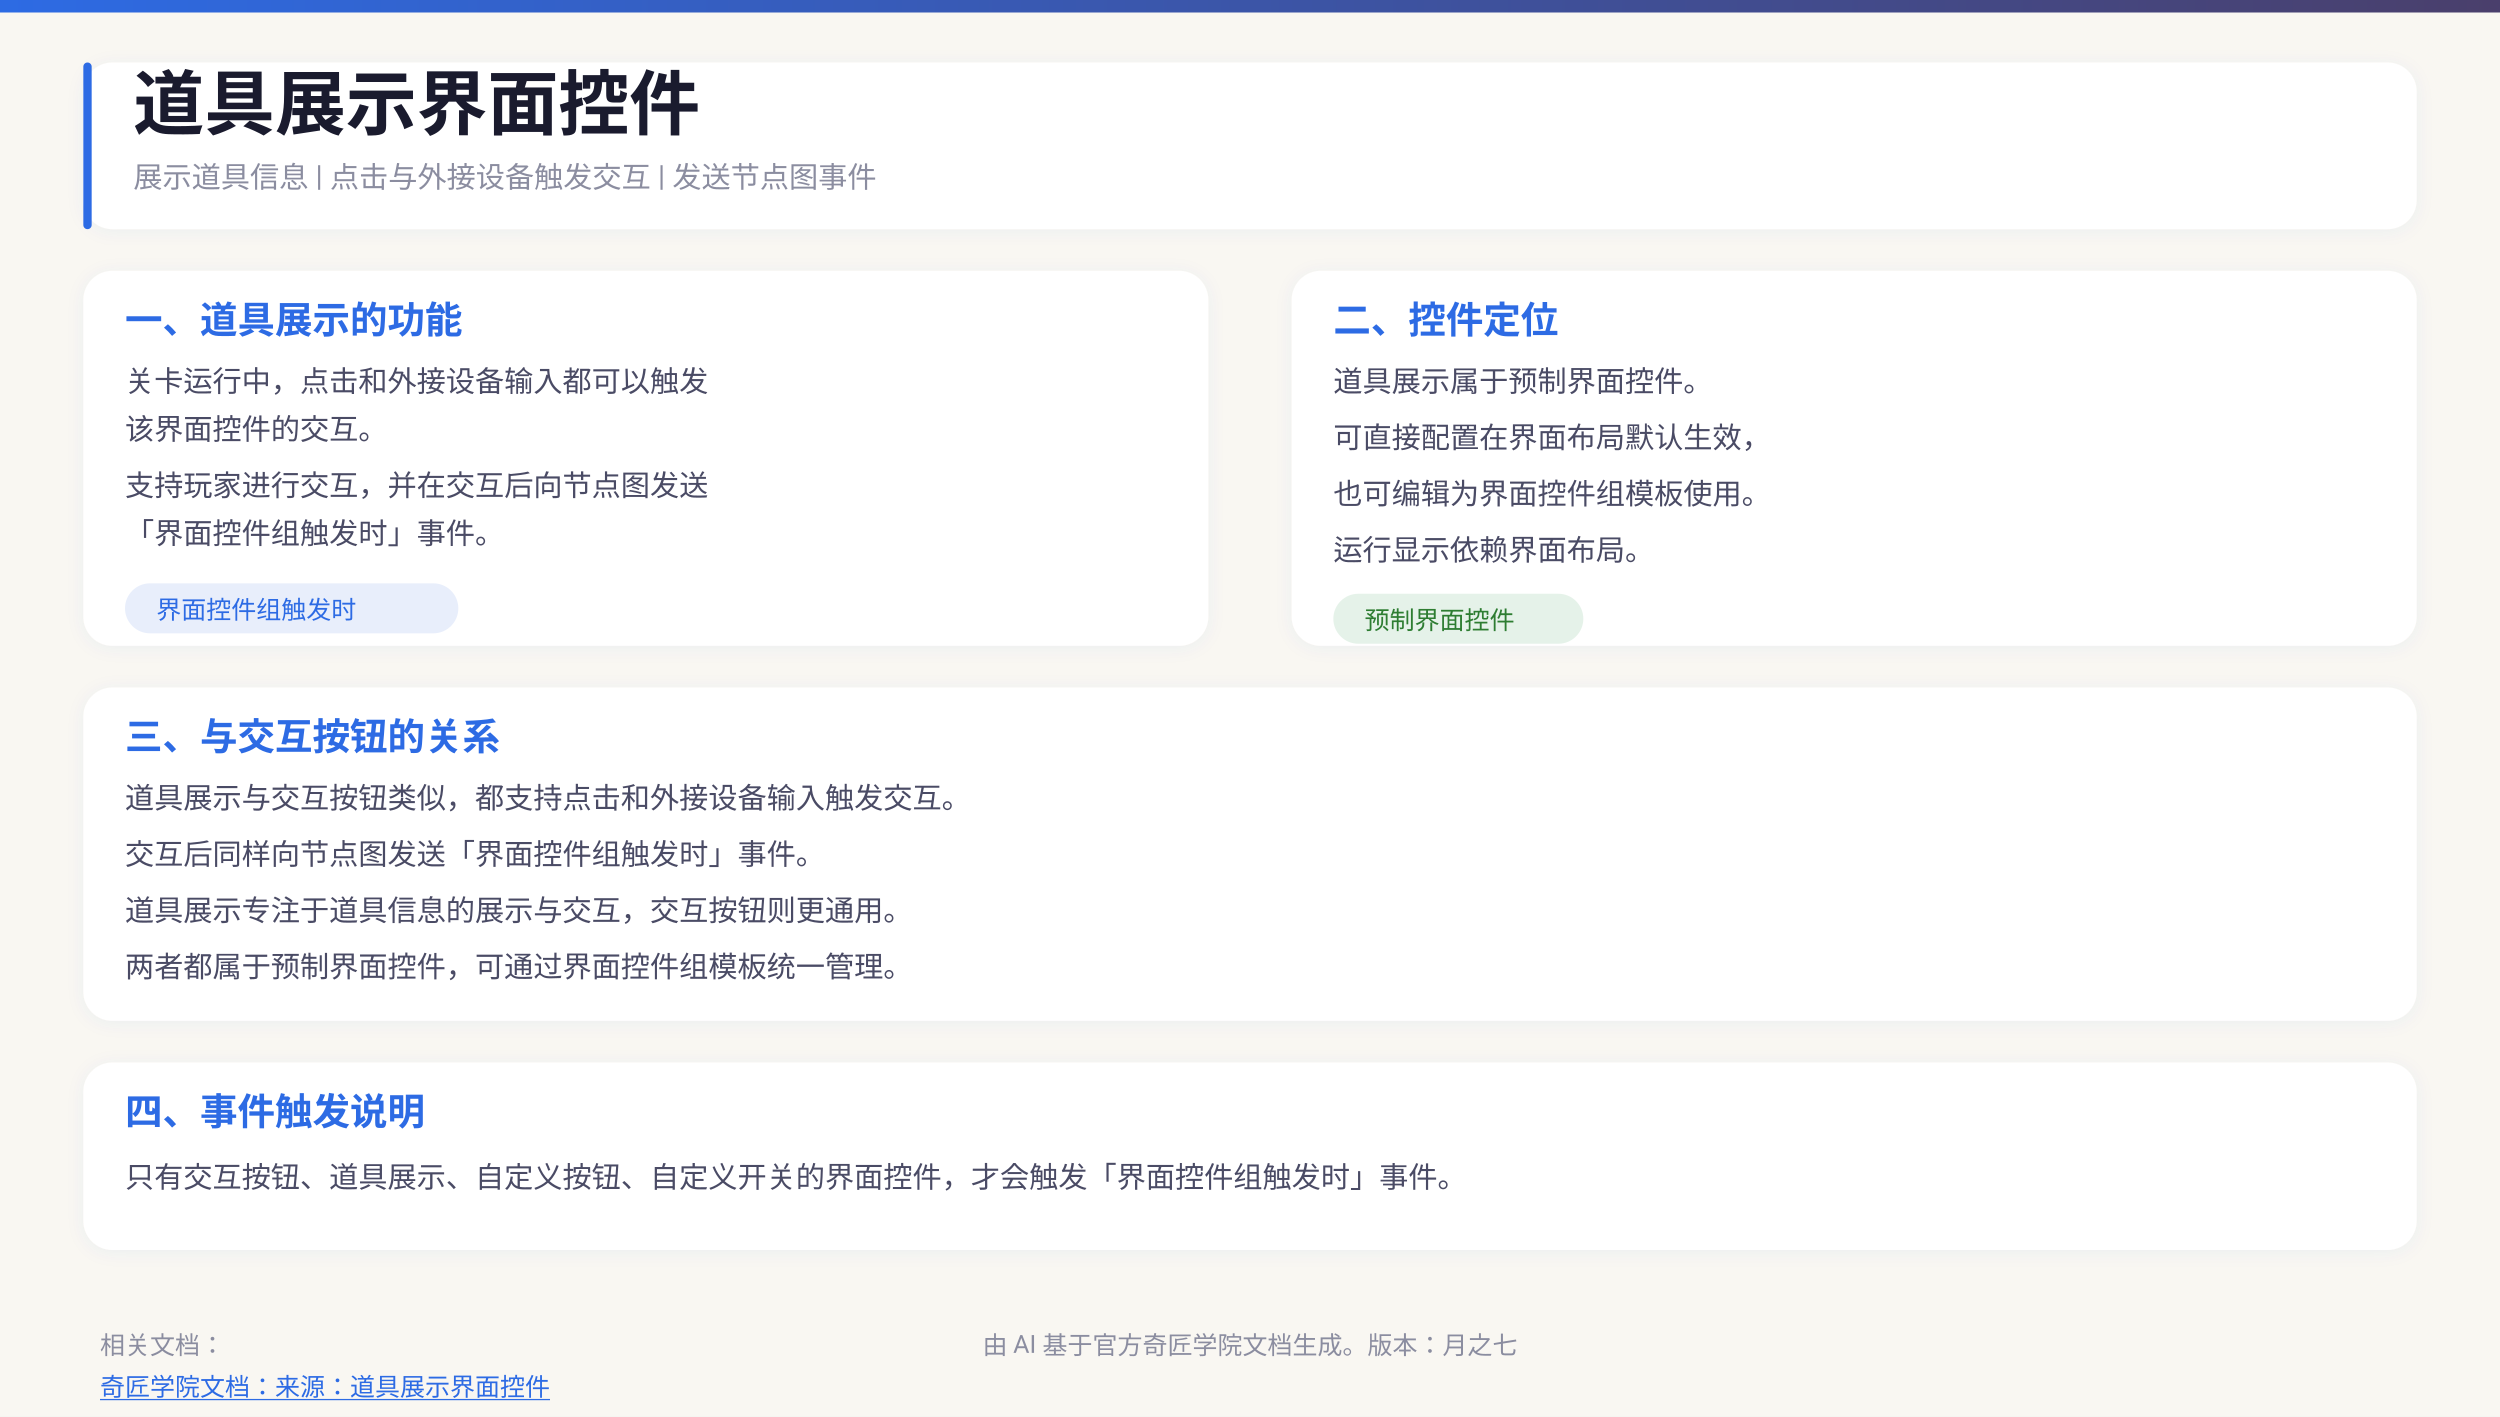
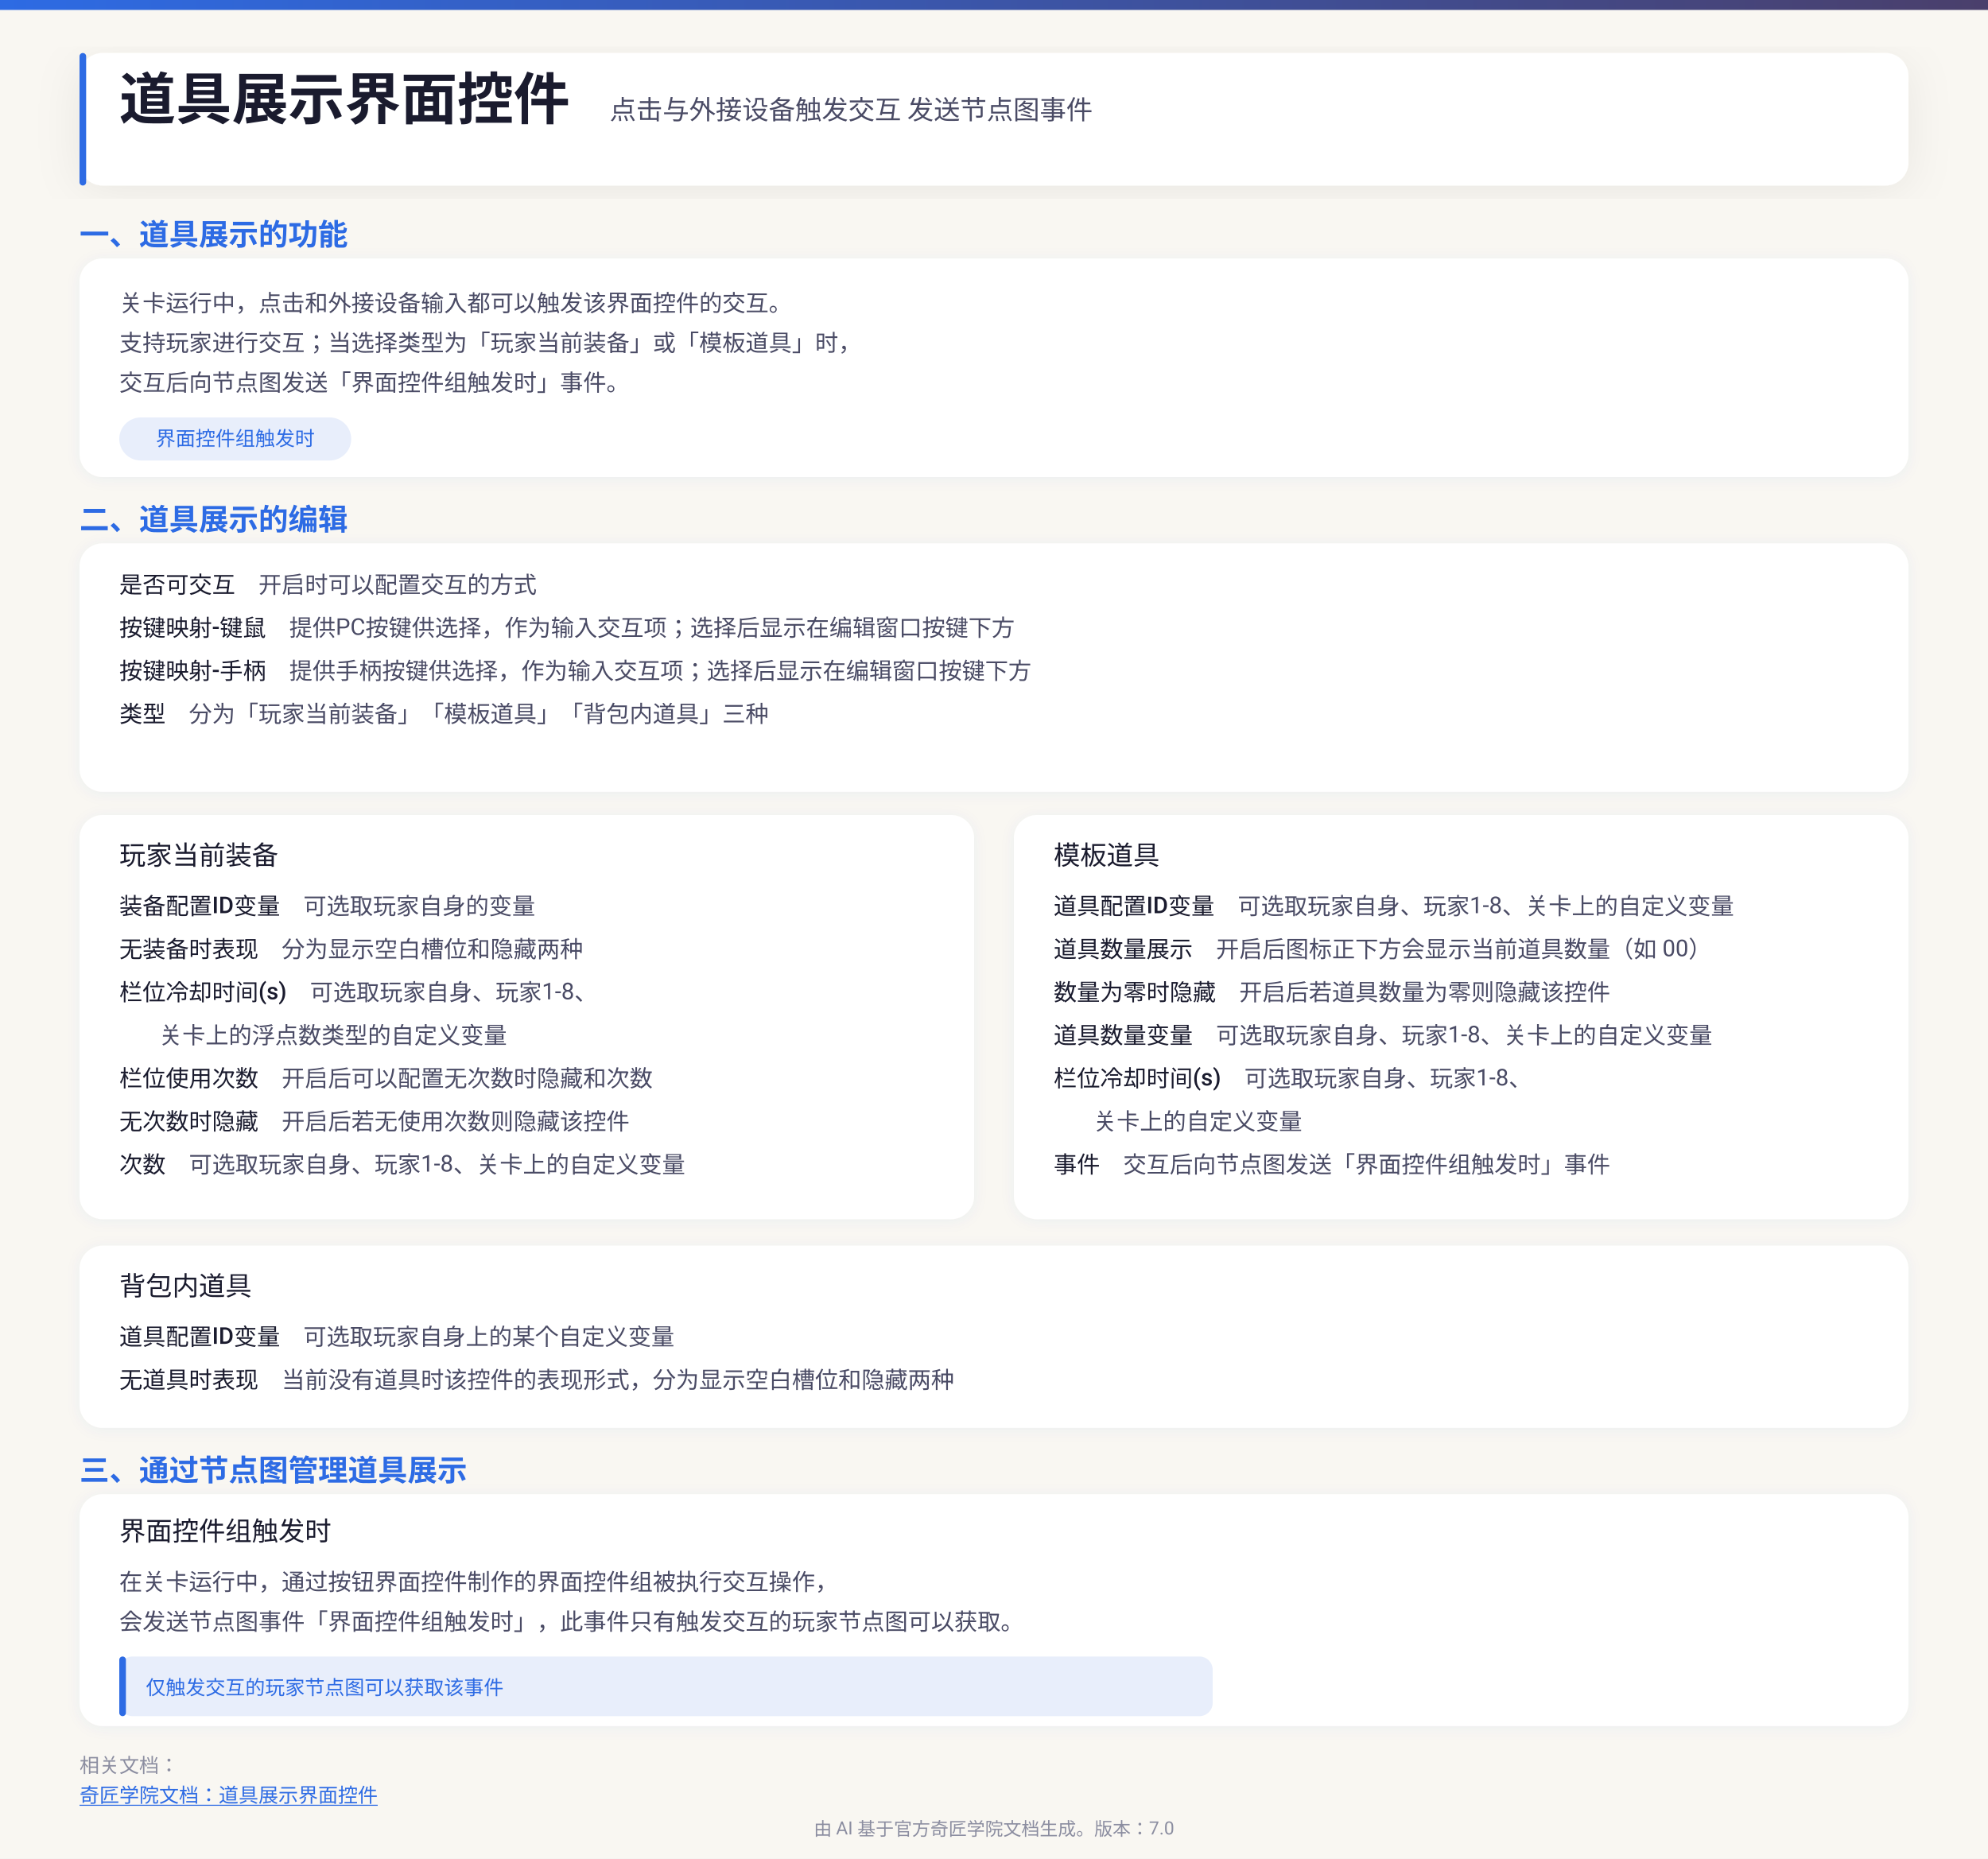
- <svg xmlns="http://www.w3.org/2000/svg" xmlns:xlink="http://www.w3.org/1999/xlink" viewBox="0 0 1200 680">
+ <svg xmlns="http://www.w3.org/2000/svg" xmlns:xlink="http://www.w3.org/1999/xlink" viewBox="0 0 1200 1122">
  <defs>
    <linearGradient id="topGrad" x1="0" y1="0" x2="1" y2="0">
      <stop offset="0%" stop-color="#2D6BE4" />
      <stop offset="100%" stop-color="#4A3F6B" />
    </linearGradient>
    <filter id="card">
      <feDropShadow dx="0" dy="1" stdDeviation="4" flood-color="#2D6BE4" flood-opacity="0.06" />
    </filter>
+     <filter id="elevated">
+       <feDropShadow dx="0" dy="4" stdDeviation="14" flood-color="#000" flood-opacity="0.07" />
+     </filter>
  </defs>
-   <rect width="1200" height="680" fill="#F9F7F2" />
+   <rect width="1200" height="1122" fill="#F9F7F2" />
  <rect width="1200" height="6" fill="url(#topGrad)" />
-   <rect x="40" y="30" width="1120" height="80" rx="14" fill="#FFFFFF" filter="url(#card)" />
-   <rect x="40" y="30" width="4" height="80" rx="2" fill="#2D6BE4" />
-   <text x="64" y="62" font-family="'HYWenHei 85W','Noto Sans SC','PingFang SC','Roboto',sans-serif" font-size="34" font-weight="bold" fill="#1A1B2E">道具展示界面控件</text>
-   <text x="64" y="90" font-family="'HYWenHei 85W','Noto Sans SC','PingFang SC','Roboto',sans-serif" font-size="14" fill="#8B8DA0">展示道具信息 | 点击与外接设备触发交互 | 发送节点图事件</text>
-   <rect x="40" y="130" width="540" height="180" rx="14" fill="#FFFFFF" filter="url(#card)" />
-   <text x="60" y="160" font-family="'HYWenHei 85W','Noto Sans SC','PingFang SC','Roboto',sans-serif" font-size="18" font-weight="700" fill="#2D6BE4">一、道具展示的功能</text>
-   <text x="60" y="188" font-family="'HYWenHei 85W','Noto Sans SC','PingFang SC','Roboto',sans-serif" font-size="14" fill="#4A4B65">关卡运行中，点击和外接设备输入都可以触发</text>
-   <text x="60" y="211" font-family="'HYWenHei 85W','Noto Sans SC','PingFang SC','Roboto',sans-serif" font-size="14" fill="#4A4B65">该界面控件的交互。</text>
-   <text x="60" y="238" font-family="'HYWenHei 85W','Noto Sans SC','PingFang SC','Roboto',sans-serif" font-size="14" fill="#4A4B65">支持玩家进行交互，并在交互后向节点图发送</text>
-   <text x="60" y="261" font-family="'HYWenHei 85W','Noto Sans SC','PingFang SC','Roboto',sans-serif" font-size="14" fill="#4A4B65">「界面控件组触发时」事件。</text>
-   <rect x="60" y="280" width="160" height="24" rx="12" fill="#E8EEFB" />
-   <text x="75" y="297" font-family="'HYWenHei 85W','Noto Sans SC','PingFang SC','Roboto',sans-serif" font-size="12" fill="#2D6BE4">界面控件组触发时</text>
-   <rect x="620" y="130" width="540" height="180" rx="14" fill="#FFFFFF" filter="url(#card)" />
-   <text x="640" y="160" font-family="'HYWenHei 85W','Noto Sans SC','PingFang SC','Roboto',sans-serif" font-size="18" font-weight="700" fill="#2D6BE4">二、控件定位</text>
-   <text x="640" y="188" font-family="'HYWenHei 85W','Noto Sans SC','PingFang SC','Roboto',sans-serif" font-size="14" fill="#4A4B65">道具展示属于预制界面控件。</text>
-   <text x="640" y="215" font-family="'HYWenHei 85W','Noto Sans SC','PingFang SC','Roboto',sans-serif" font-size="14" fill="#4A4B65">可直接配置在界面布局默认生效，</text>
-   <text x="640" y="242" font-family="'HYWenHei 85W','Noto Sans SC','PingFang SC','Roboto',sans-serif" font-size="14" fill="#4A4B65">也可编辑为界面控件组模板使用。</text>
-   <text x="640" y="269" font-family="'HYWenHei 85W','Noto Sans SC','PingFang SC','Roboto',sans-serif" font-size="14" fill="#4A4B65">运行显示依赖界面布局。</text>
-   <rect x="640" y="285" width="120" height="24" rx="12" fill="#E5F2E9" />
-   <text x="655" y="302" font-family="'HYWenHei 85W','Noto Sans SC','PingFang SC','Roboto',sans-serif" font-size="12" fill="#2E7D32">预制界面控件</text>
-   <rect x="40" y="330" width="1120" height="160" rx="14" fill="#FFFFFF" filter="url(#card)" />
-   <text x="60" y="360" font-family="'HYWenHei 85W','Noto Sans SC','PingFang SC','Roboto',sans-serif" font-size="18" font-weight="700" fill="#2D6BE4">三、与交互按钮的关系</text>
-   <text x="60" y="388" font-family="'HYWenHei 85W','Noto Sans SC','PingFang SC','Roboto',sans-serif" font-size="14" fill="#4A4B65">道具展示与交互按钮类似，都支持点击和外接设备输入触发交互。</text>
-   <text x="60" y="415" font-family="'HYWenHei 85W','Noto Sans SC','PingFang SC','Roboto',sans-serif" font-size="14" fill="#4A4B65">交互后同样向节点图发送「界面控件组触发时」事件。</text>
-   <text x="60" y="442" font-family="'HYWenHei 85W','Noto Sans SC','PingFang SC','Roboto',sans-serif" font-size="14" fill="#4A4B65">道具展示专注于道具信息的展示与交互，交互按钮则更通用。</text>
-   <text x="60" y="469" font-family="'HYWenHei 85W','Noto Sans SC','PingFang SC','Roboto',sans-serif" font-size="14" fill="#4A4B65">两者都属于预制界面控件，可通过界面控件组模板统一管理。</text>
-   <rect x="40" y="510" width="1120" height="90" rx="14" fill="#FFFFFF" filter="url(#card)" />
-   <text x="60" y="540" font-family="'HYWenHei 85W','Noto Sans SC','PingFang SC','Roboto',sans-serif" font-size="18" font-weight="700" fill="#2D6BE4">四、事件触发说明</text>
-   <text x="60" y="570" font-family="'HYWenHei 85W','Noto Sans SC','PingFang SC','Roboto',sans-serif" font-size="14" fill="#4A4B65">只有交互按钮、道具展示、自定义按钮、自定义开关的界面控件，才会触发「界面控件组触发时」事件。</text>
-   <text x="600" y="650" text-anchor="middle" font-family="'HYWenHei 85W','Noto Sans SC','PingFang SC','Roboto',sans-serif" font-size="12" fill="#8B8DA0">由 AI 基于官方奇匠学院文档生成。版本：月之七</text>
-   <text x="48" y="650" fill="#8B8DA0" font-size="12" font-family="'HYWenHei 85W','Noto Sans SC','PingFang SC','Roboto',sans-serif">相关文档：</text>
-   <a xlink:href="https://act.mihoyo.com/ys/ugc/tutorial/detail/mhjja1ipq9ck" target="_blank">
-     <text x="48" y="670" fill="#2D6BE4" font-size="12" text-decoration="underline" font-family="'HYWenHei 85W','Noto Sans SC','PingFang SC','Roboto',sans-serif">奇匠学院文档：来源：道具展示界面控件</text>
-   </a>
+   <g font-family="'HYWenHei 85W','Noto Sans SC','PingFang SC','Roboto',sans-serif">
+     <rect x="48" y="32" width="1104" height="80" rx="14" fill="#FFFFFF" filter="url(#elevated)" />
+     <rect x="48" y="32" width="4" height="80" rx="2" fill="#2D6BE4" />
+     <text x="72" y="72" font-size="34" font-weight="bold" fill="#1A1B2E">道具展示界面控件</text>
+     <text x="368" y="72" font-size="16" fill="#4A4B65">点击与外接设备触发交互 发送节点图事件</text>
+     <text x="48" y="148" font-size="18" font-weight="700" fill="#2D6BE4">一、道具展示的功能</text>
+     <rect x="48" y="156" width="1104" height="132" rx="14" fill="#FFFFFF" filter="url(#card)" />
+     <text x="72" y="188" font-size="14" fill="#4A4B65">关卡运行中，点击和外接设备输入都可以触发该界面控件的交互。</text>
+     <text x="72" y="212" font-size="14" fill="#4A4B65">支持玩家进行交互；当选择类型为「玩家当前装备」或「模板道具」时，</text>
+     <text x="72" y="236" font-size="14" fill="#4A4B65">交互后向节点图发送「界面控件组触发时」事件。</text>
+     <rect x="72" y="252" width="140" height="26" rx="13" fill="#E8EEFB" />
+     <text x="142" y="269" font-size="12" fill="#2D6BE4" text-anchor="middle">界面控件组触发时</text>
+     <text x="48" y="320" font-size="18" font-weight="700" fill="#2D6BE4">二、道具展示的编辑</text>
+     <rect x="48" y="328" width="1104" height="150" rx="14" fill="#FFFFFF" filter="url(#card)" />
+     <text x="72" y="358" font-size="14" fill="#4A4B65">
+       <tspan fill="#1A1B2E" font-weight="500">是否可交互</tspan>　开启时可以配置交互的方式</text>
+     <text x="72" y="384" font-size="14" fill="#4A4B65">
+       <tspan fill="#1A1B2E" font-weight="500">按键映射-键鼠</tspan>　提供PC按键供选择，作为输入交互项；选择后显示在编辑窗口按键下方</text>
+     <text x="72" y="410" font-size="14" fill="#4A4B65">
+       <tspan fill="#1A1B2E" font-weight="500">按键映射-手柄</tspan>　提供手柄按键供选择，作为输入交互项；选择后显示在编辑窗口按键下方</text>
+     <text x="72" y="436" font-size="14" fill="#4A4B65">
+       <tspan fill="#1A1B2E" font-weight="500">类型</tspan>　分为「玩家当前装备」「模板道具」「背包内道具」三种</text>
+     <rect x="48" y="492" width="540" height="244" rx="14" fill="#FFFFFF" filter="url(#card)" />
+     <text x="72" y="522" font-size="16" font-weight="500" fill="#1A1B2E">玩家当前装备</text>
+     <text x="72" y="552" font-size="14" fill="#4A4B65">
+       <tspan fill="#1A1B2E" font-weight="500">装备配置ID变量</tspan>　可选取玩家自身的变量</text>
+     <text x="72" y="578" font-size="14" fill="#4A4B65">
+       <tspan fill="#1A1B2E" font-weight="500">无装备时表现</tspan>　分为显示空白槽位和隐藏两种</text>
+     <text x="72" y="604" font-size="14" fill="#4A4B65">
+       <tspan fill="#1A1B2E" font-weight="500">栏位冷却时间(s)</tspan>　可选取玩家自身、玩家1-8、</text>
+     <text x="96" y="630" font-size="14" fill="#4A4B65">关卡上的浮点数类型的自定义变量</text>
+     <text x="72" y="656" font-size="14" fill="#4A4B65">
+       <tspan fill="#1A1B2E" font-weight="500">栏位使用次数</tspan>　开启后可以配置无次数时隐藏和次数</text>
+     <text x="72" y="682" font-size="14" fill="#4A4B65">
+       <tspan fill="#1A1B2E" font-weight="500">无次数时隐藏</tspan>　开启后若无使用次数则隐藏该控件</text>
+     <text x="72" y="708" font-size="14" fill="#4A4B65">
+       <tspan fill="#1A1B2E" font-weight="500">次数</tspan>　可选取玩家自身、玩家1-8、关卡上的自定义变量</text>
+     <rect x="612" y="492" width="540" height="244" rx="14" fill="#FFFFFF" filter="url(#card)" />
+     <text x="636" y="522" font-size="16" font-weight="500" fill="#1A1B2E">模板道具</text>
+     <text x="636" y="552" font-size="14" fill="#4A4B65">
+       <tspan fill="#1A1B2E" font-weight="500">道具配置ID变量</tspan>　可选取玩家自身、玩家1-8、关卡上的自定义变量</text>
+     <text x="636" y="578" font-size="14" fill="#4A4B65">
+       <tspan fill="#1A1B2E" font-weight="500">道具数量展示</tspan>　开启后图标正下方会显示当前道具数量（如 00）</text>
+     <text x="636" y="604" font-size="14" fill="#4A4B65">
+       <tspan fill="#1A1B2E" font-weight="500">数量为零时隐藏</tspan>　开启后若道具数量为零则隐藏该控件</text>
+     <text x="636" y="630" font-size="14" fill="#4A4B65">
+       <tspan fill="#1A1B2E" font-weight="500">道具数量变量</tspan>　可选取玩家自身、玩家1-8、关卡上的自定义变量</text>
+     <text x="636" y="656" font-size="14" fill="#4A4B65">
+       <tspan fill="#1A1B2E" font-weight="500">栏位冷却时间(s)</tspan>　可选取玩家自身、玩家1-8、</text>
+     <text x="660" y="682" font-size="14" fill="#4A4B65">关卡上的自定义变量</text>
+     <text x="636" y="708" font-size="14" fill="#4A4B65">
+       <tspan fill="#1A1B2E" font-weight="500">事件</tspan>　交互后向节点图发送「界面控件组触发时」事件</text>
+     <rect x="48" y="752" width="1104" height="110" rx="14" fill="#FFFFFF" filter="url(#card)" />
+     <text x="72" y="782" font-size="16" font-weight="500" fill="#1A1B2E">背包内道具</text>
+     <text x="72" y="812" font-size="14" fill="#4A4B65">
+       <tspan fill="#1A1B2E" font-weight="500">道具配置ID变量</tspan>　可选取玩家自身上的某个自定义变量</text>
+     <text x="72" y="838" font-size="14" fill="#4A4B65">
+       <tspan fill="#1A1B2E" font-weight="500">无道具时表现</tspan>　当前没有道具时该控件的表现形式，分为显示空白槽位和隐藏两种</text>
+     <text x="48" y="894" font-size="18" font-weight="700" fill="#2D6BE4">三、通过节点图管理道具展示</text>
+     <rect x="48" y="902" width="1104" height="140" rx="14" fill="#FFFFFF" filter="url(#card)" />
+     <text x="72" y="930" font-size="16" font-weight="500" fill="#1A1B2E">界面控件组触发时</text>
+     <text x="72" y="960" font-size="14" fill="#4A4B65">在关卡运行中，通过按钮界面控件制作的界面控件组被执行交互操作，</text>
+     <text x="72" y="984" font-size="14" fill="#4A4B65">会发送节点图事件「界面控件组触发时」，此事件只有触发交互的玩家节点图可以获取。</text>
+     <rect x="72" y="1000" width="660" height="36" rx="8" fill="#E8EEFB" />
+     <rect x="72" y="1000" width="4" height="36" rx="2" fill="#2D6BE4" />
+     <text x="88" y="1023" font-size="12" fill="#2D6BE4">仅触发交互的玩家节点图可以获取该事件</text>
+     <text x="48" y="1070" font-size="12" fill="#8B8DA0">相关文档：</text>
+     <a xlink:href="https://act.mihoyo.com/ys/ugc/tutorial/detail/mhjja1ipq9ck" target="_blank">
+       <text x="48" y="1088" font-size="12" fill="#2D6BE4" text-decoration="underline">奇匠学院文档：道具展示界面控件</text>
+     </a>
+     <text x="600" y="1108" font-size="11" fill="#8B8DA0" text-anchor="middle">由 AI 基于官方奇匠学院文档生成。版本：7.0</text>
+   </g>
</svg>
